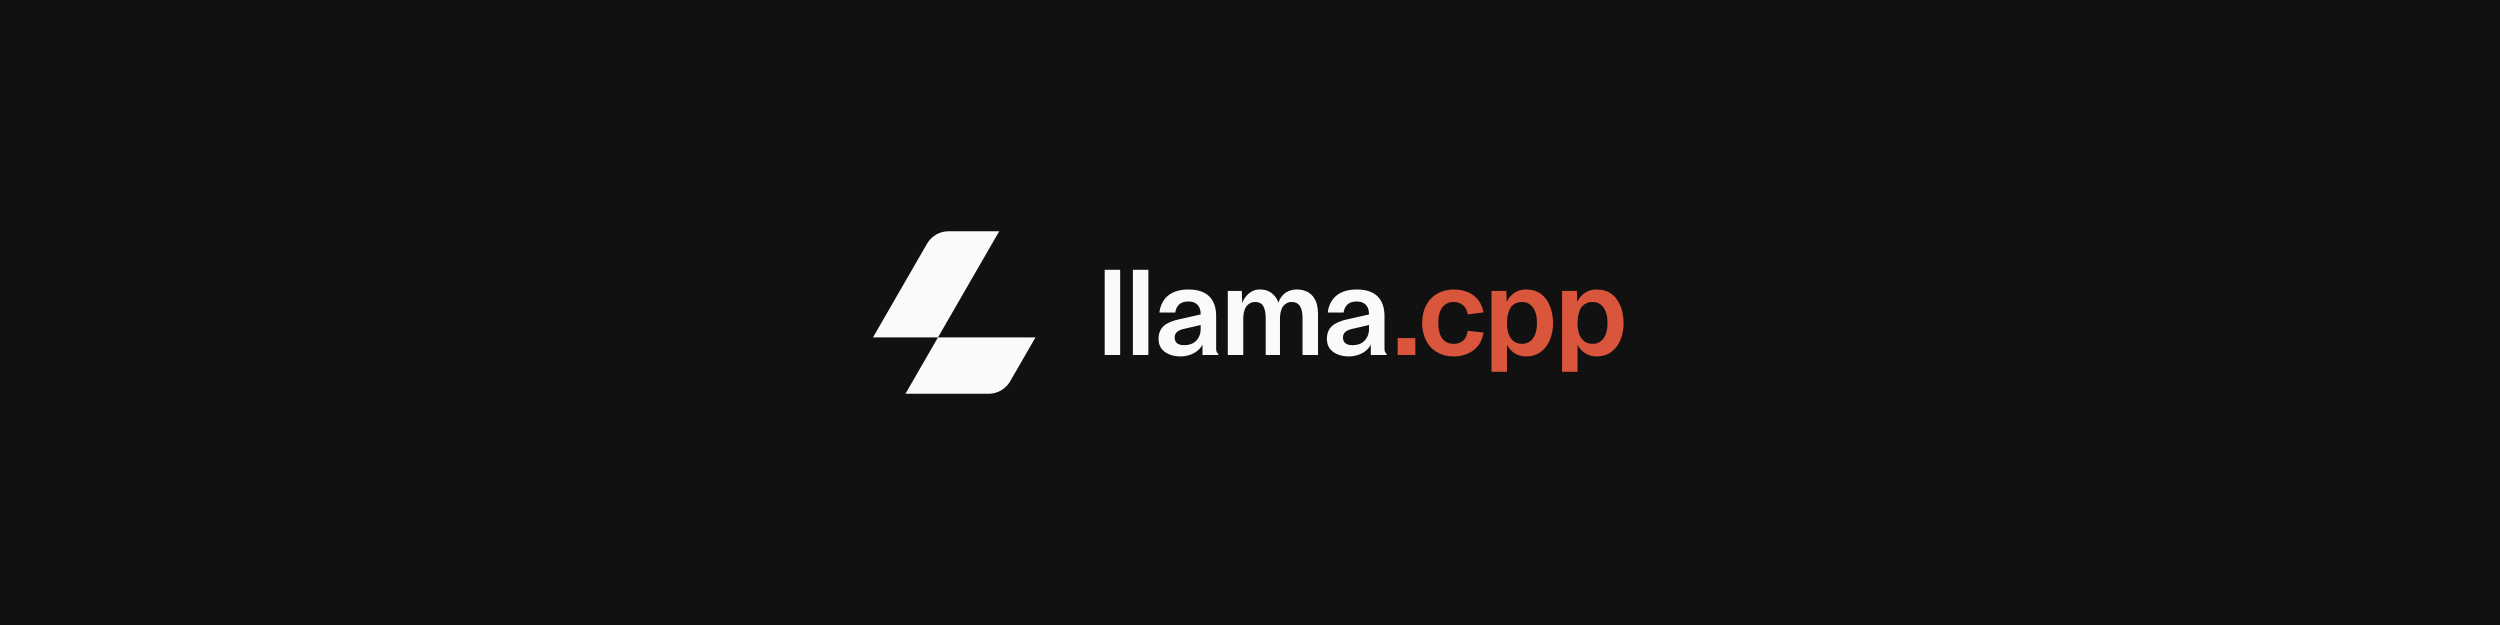
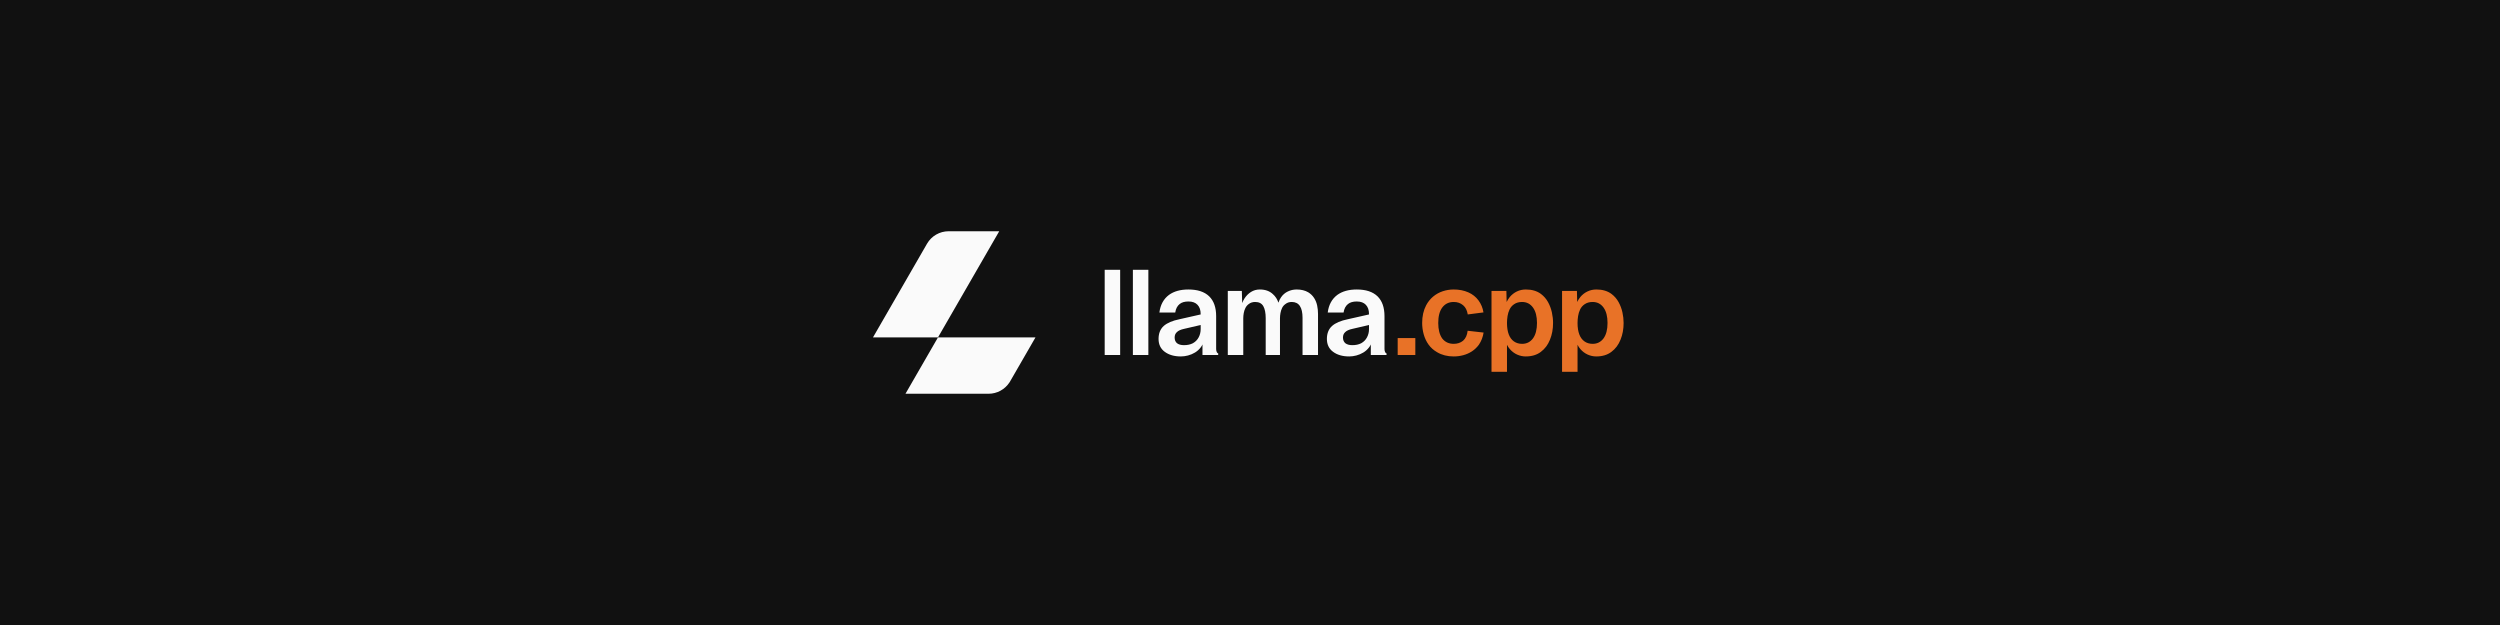
<svg xmlns="http://www.w3.org/2000/svg" width="1584" height="396" viewBox="0 0 1584 396" fill="none">
  <rect width="1584" height="396" fill="#111111" />
  <g transform="translate(553.113 138.600) scale(0.198)">
    <g transform="translate(0 0)">
      <path transform="translate(0 40) scale(0.866667)" d="M600 392L504.249 558L504.137 557.929C487.252 584.069 458.193 600 426.864 600H120L240 392H600Z" fill="#FAFAFA" />
      <path transform="translate(0 40) scale(0.866667)" d="M240 392H0L199.602 46.025C216.032 17.546 246.411 3.25756e-05 279.29 0H466.154L240 392Z" fill="#FAFAFA" />
      <path d="M791.029 436H741.5V163.4H791.029ZM881.255 436H831.727V163.4H881.255ZM985.304 440.607Q953.437 440.607 933.472 425.634Q913.891 411.044 913.891 384.552Q913.891 358.059 930.4 343.086Q946.91 328.496 980.697 321.585L1048.655 306.227Q1048.655 295.477 1046.159 288.182Q1043.664 280.887 1038.672 275.512Q1028.69 264.761 1009.493 264.761Q991.447 264.761 981.465 272.824Q969.946 282.039 967.259 300.084H916.578Q921.186 263.225 947.294 243.644Q971.098 226.367 1009.493 226.367Q1053.262 226.367 1075.915 248.252Q1098.184 270.136 1098.184 311.602V416.803Q1098.184 422.178 1100.103 426.401Q1102.023 430.625 1104.711 430.625V436H1054.414V402.213Q1052.11 407.588 1048.655 411.812Q1040.976 421.794 1030.418 428.129Q1019.859 434.464 1008.149 437.536Q996.439 440.607 985.304 440.607ZM995.287 404.517Q1011.796 404.517 1023.699 398.374Q1035.985 391.463 1042.32 379.368Q1048.655 367.274 1048.655 353.452V340.014L995.671 352.3Q979.545 355.756 972.634 362.667Q965.339 369.194 965.339 379.944Q965.339 391.846 973.018 398.374Q981.081 404.517 995.287 404.517ZM1135.426 436V230.974H1180.348L1181.499 269.752Q1184.571 262.074 1188.794 255.163Q1197.241 242.108 1209.719 234.238Q1222.197 226.367 1237.939 226.367Q1264.047 226.367 1279.789 241.341Q1292.075 252.091 1297.45 268.601Q1300.522 259.002 1305.897 251.323Q1314.344 239.037 1327.59 232.702Q1340.836 226.367 1355.81 226.367Q1377.311 226.367 1392.668 235.197Q1404.571 242.492 1411.674 253.627Q1418.777 264.761 1421.464 278.007Q1424.152 291.253 1424.152 304.307V436H1374.623V316.977Q1374.623 292.021 1366.176 279.351Q1357.73 266.297 1340.068 266.297Q1328.166 266.297 1320.103 272.824Q1312.808 277.815 1309.161 285.494Q1305.513 293.173 1303.977 301.812Q1302.442 310.45 1302.442 318.513V436H1256.752V318.513Q1256.752 293.173 1249.074 279.735Q1241.395 266.297 1222.965 266.297Q1211.063 266.297 1202.616 272.824Q1195.705 277.815 1191.866 285.494Q1188.026 293.173 1186.491 301.812Q1184.955 310.45 1184.955 318.513V436ZM1523.977 440.607Q1492.11 440.607 1472.145 425.634Q1452.564 411.044 1452.564 384.552Q1452.564 358.059 1469.073 343.086Q1485.583 328.496 1519.37 321.585L1587.328 306.227Q1587.328 295.477 1584.832 288.182Q1582.337 280.887 1577.345 275.512Q1567.363 264.761 1548.166 264.761Q1530.12 264.761 1520.138 272.824Q1508.619 282.039 1505.932 300.084H1455.251Q1459.859 263.225 1485.967 243.644Q1509.771 226.367 1548.166 226.367Q1591.935 226.367 1614.588 248.252Q1636.857 270.136 1636.857 311.602V416.803Q1636.857 422.178 1638.776 426.401Q1640.696 430.625 1643.384 430.625V436H1593.087V402.213Q1590.783 407.588 1587.328 411.812Q1579.649 421.794 1569.091 428.129Q1558.532 434.464 1546.822 437.536Q1535.112 440.607 1523.977 440.607ZM1533.96 404.517Q1550.469 404.517 1562.372 398.374Q1574.658 391.463 1580.993 379.368Q1587.328 367.274 1587.328 353.452V340.014L1534.344 352.3Q1518.218 355.756 1511.307 362.667Q1504.012 369.194 1504.012 379.944Q1504.012 391.846 1511.691 398.374Q1519.754 404.517 1533.96 404.517Z" fill="#FAFAFA" />
-       <path d="M1679.09 436V381.864H1735.53V436ZM1858.392 440.607Q1828.061 440.607 1805.408 427.169Q1788.514 417.571 1777.956 402.789Q1767.397 388.007 1762.406 369.962Q1757.415 351.916 1757.415 333.487Q1757.415 301.236 1770.085 277.047Q1778.916 260.538 1792.354 249.211Q1805.792 237.885 1822.877 232.126Q1839.963 226.367 1858.392 226.367Q1884.5 226.367 1905.233 235.581Q1925.198 244.412 1937.676 261.306Q1950.155 278.199 1953.61 299.7L1903.314 306.227Q1900.242 286.646 1888.34 276.663Q1876.054 266.297 1858.392 266.297Q1834.972 266.297 1821.534 284.342Q1808.863 301.62 1808.863 333.487Q1808.863 364.97 1821.534 383.016Q1834.972 400.293 1858.392 400.293Q1876.054 400.293 1888.34 390.311Q1900.626 379.56 1902.93 358.443L1953.994 364.203Q1950.539 386.087 1939.02 402.981Q1929.422 416.035 1916.752 424.29Q1904.081 432.545 1889.108 436.576Q1874.134 440.607 1858.392 440.607ZM1979.334 489.752V230.974H2026.943L2027.711 266.297Q2031.935 257.85 2037.694 250.555Q2047.292 239.037 2060.538 232.702Q2073.785 226.367 2089.142 226.367Q2118.322 226.367 2137.519 240.573Q2151.725 251.323 2160.172 266.681Q2168.619 282.039 2172.458 299.316Q2176.297 316.594 2176.297 333.487Q2176.297 363.051 2166.315 387.239Q2156.716 411.428 2137.135 426.017Q2117.938 440.607 2088.758 440.607Q2074.552 440.607 2061.306 434.656Q2048.06 428.705 2038.078 417.187Q2032.703 411.044 2028.863 403.365V489.752ZM2077.24 400.293Q2099.125 400.293 2112.179 382.632Q2124.849 364.97 2124.849 333.487Q2124.849 302.004 2112.179 284.342Q2099.125 266.297 2077.24 266.297Q2061.882 266.297 2051.516 273.592Q2041.917 280.119 2037.118 290.293Q2032.319 300.468 2030.591 311.794Q2028.863 323.121 2028.863 333.487Q2028.863 355.372 2034.622 370.346Q2039.997 384.552 2050.94 392.422Q2061.882 400.293 2077.24 400.293ZM2205.093 489.752V230.974H2252.702L2253.47 266.297Q2257.694 257.85 2263.453 250.555Q2273.051 239.037 2286.297 232.702Q2299.543 226.367 2314.901 226.367Q2344.081 226.367 2363.278 240.573Q2377.484 251.323 2385.931 266.681Q2394.377 282.039 2398.217 299.316Q2402.056 316.594 2402.056 333.487Q2402.056 363.051 2392.074 387.239Q2382.475 411.428 2362.894 426.017Q2343.697 440.607 2314.517 440.607Q2300.311 440.607 2287.065 434.656Q2273.819 428.705 2263.837 417.187Q2258.461 411.044 2254.622 403.365V489.752ZM2302.999 400.293Q2324.884 400.293 2337.938 382.632Q2350.608 364.97 2350.608 333.487Q2350.608 302.004 2337.938 284.342Q2324.884 266.297 2302.999 266.297Q2287.641 266.297 2277.275 273.592Q2267.676 280.119 2262.877 290.293Q2258.077 300.468 2256.35 311.794Q2254.622 323.121 2254.622 333.487Q2254.622 355.372 2260.381 370.346Q2265.756 384.552 2276.699 392.422Q2287.641 400.293 2302.999 400.293Z" fill="#D9553B" />
+       <path d="M1679.09 436V381.864H1735.53V436ZM1858.392 440.607Q1828.061 440.607 1805.408 427.169Q1788.514 417.571 1777.956 402.789Q1767.397 388.007 1762.406 369.962Q1757.415 351.916 1757.415 333.487Q1757.415 301.236 1770.085 277.047Q1778.916 260.538 1792.354 249.211Q1805.792 237.885 1822.877 232.126Q1839.963 226.367 1858.392 226.367Q1884.5 226.367 1905.233 235.581Q1925.198 244.412 1937.676 261.306Q1950.155 278.199 1953.61 299.7L1903.314 306.227Q1900.242 286.646 1888.34 276.663Q1876.054 266.297 1858.392 266.297Q1834.972 266.297 1821.534 284.342Q1808.863 301.62 1808.863 333.487Q1808.863 364.97 1821.534 383.016Q1834.972 400.293 1858.392 400.293Q1876.054 400.293 1888.34 390.311Q1900.626 379.56 1902.93 358.443L1953.994 364.203Q1950.539 386.087 1939.02 402.981Q1929.422 416.035 1916.752 424.29Q1904.081 432.545 1889.108 436.576Q1874.134 440.607 1858.392 440.607ZM1979.334 489.752V230.974H2026.943L2027.711 266.297Q2031.935 257.85 2037.694 250.555Q2047.292 239.037 2060.538 232.702Q2073.785 226.367 2089.142 226.367Q2118.322 226.367 2137.519 240.573Q2151.725 251.323 2160.172 266.681Q2168.619 282.039 2172.458 299.316Q2176.297 316.594 2176.297 333.487Q2176.297 363.051 2166.315 387.239Q2156.716 411.428 2137.135 426.017Q2117.938 440.607 2088.758 440.607Q2074.552 440.607 2061.306 434.656Q2048.06 428.705 2038.078 417.187Q2032.703 411.044 2028.863 403.365V489.752ZM2077.24 400.293Q2099.125 400.293 2112.179 382.632Q2124.849 364.97 2124.849 333.487Q2124.849 302.004 2112.179 284.342Q2099.125 266.297 2077.24 266.297Q2061.882 266.297 2051.516 273.592Q2041.917 280.119 2037.118 290.293Q2032.319 300.468 2030.591 311.794Q2028.863 323.121 2028.863 333.487Q2028.863 355.372 2034.622 370.346Q2039.997 384.552 2050.94 392.422Q2061.882 400.293 2077.24 400.293ZM2205.093 489.752V230.974H2252.702L2253.47 266.297Q2257.694 257.85 2263.453 250.555Q2273.051 239.037 2286.297 232.702Q2299.543 226.367 2314.901 226.367Q2344.081 226.367 2363.278 240.573Q2377.484 251.323 2385.931 266.681Q2394.377 282.039 2398.217 299.316Q2402.056 316.594 2402.056 333.487Q2402.056 363.051 2392.074 387.239Q2382.475 411.428 2362.894 426.017Q2343.697 440.607 2314.517 440.607Q2300.311 440.607 2287.065 434.656Q2273.819 428.705 2263.837 417.187Q2258.461 411.044 2254.622 403.365V489.752ZM2302.999 400.293Q2324.884 400.293 2337.938 382.632Q2350.608 364.97 2350.608 333.487Q2350.608 302.004 2337.938 284.342Q2324.884 266.297 2302.999 266.297Q2287.641 266.297 2277.275 273.592Q2267.676 280.119 2262.877 290.293Q2258.077 300.468 2256.35 311.794Q2254.622 323.121 2254.622 333.487Q2254.622 355.372 2260.381 370.346Q2265.756 384.552 2276.699 392.422Q2287.641 400.293 2302.999 400.293Z" fill="#E87227" />
    </g>
  </g>
</svg>
